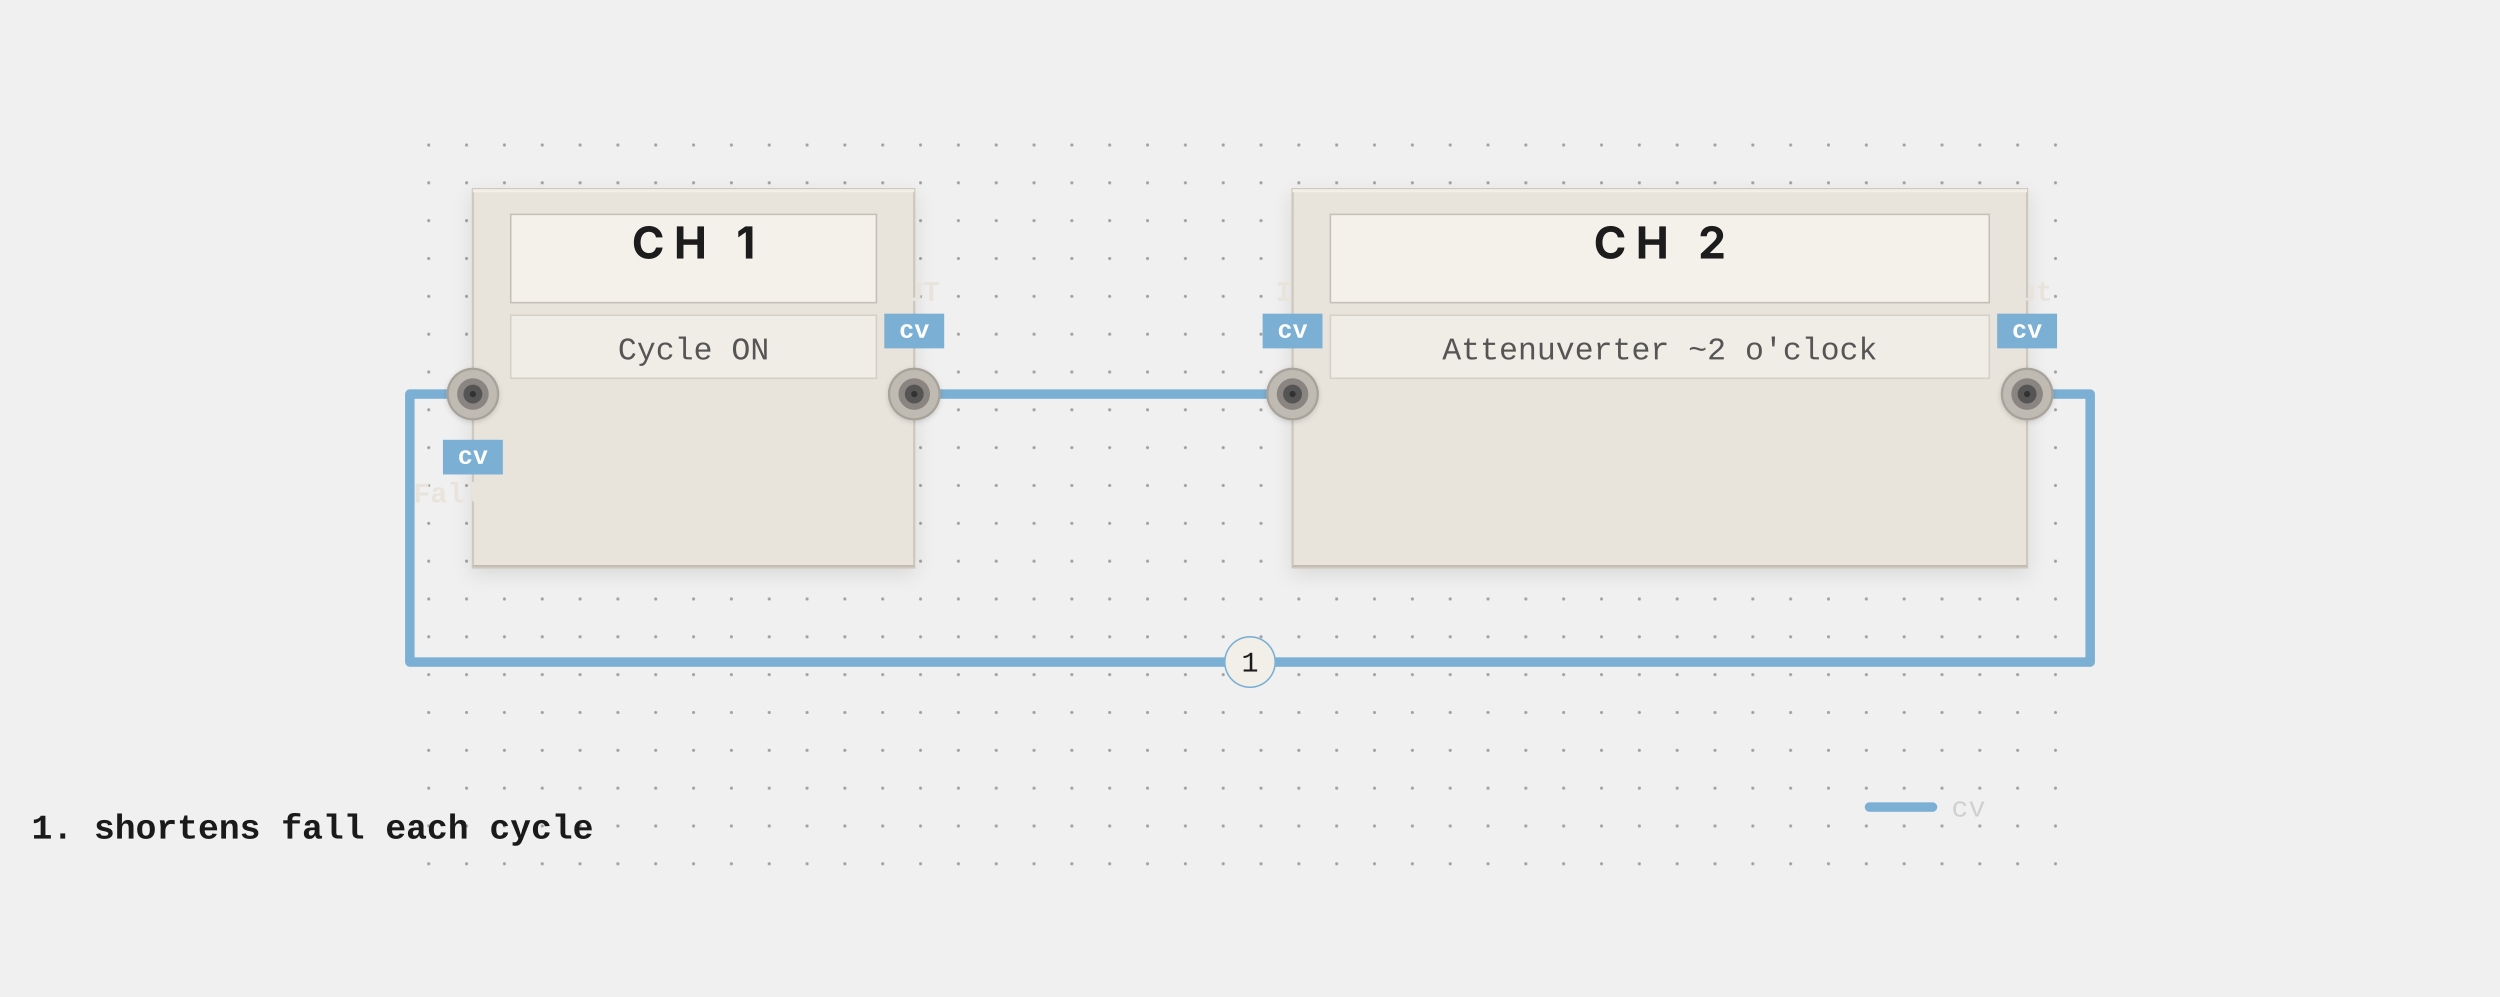
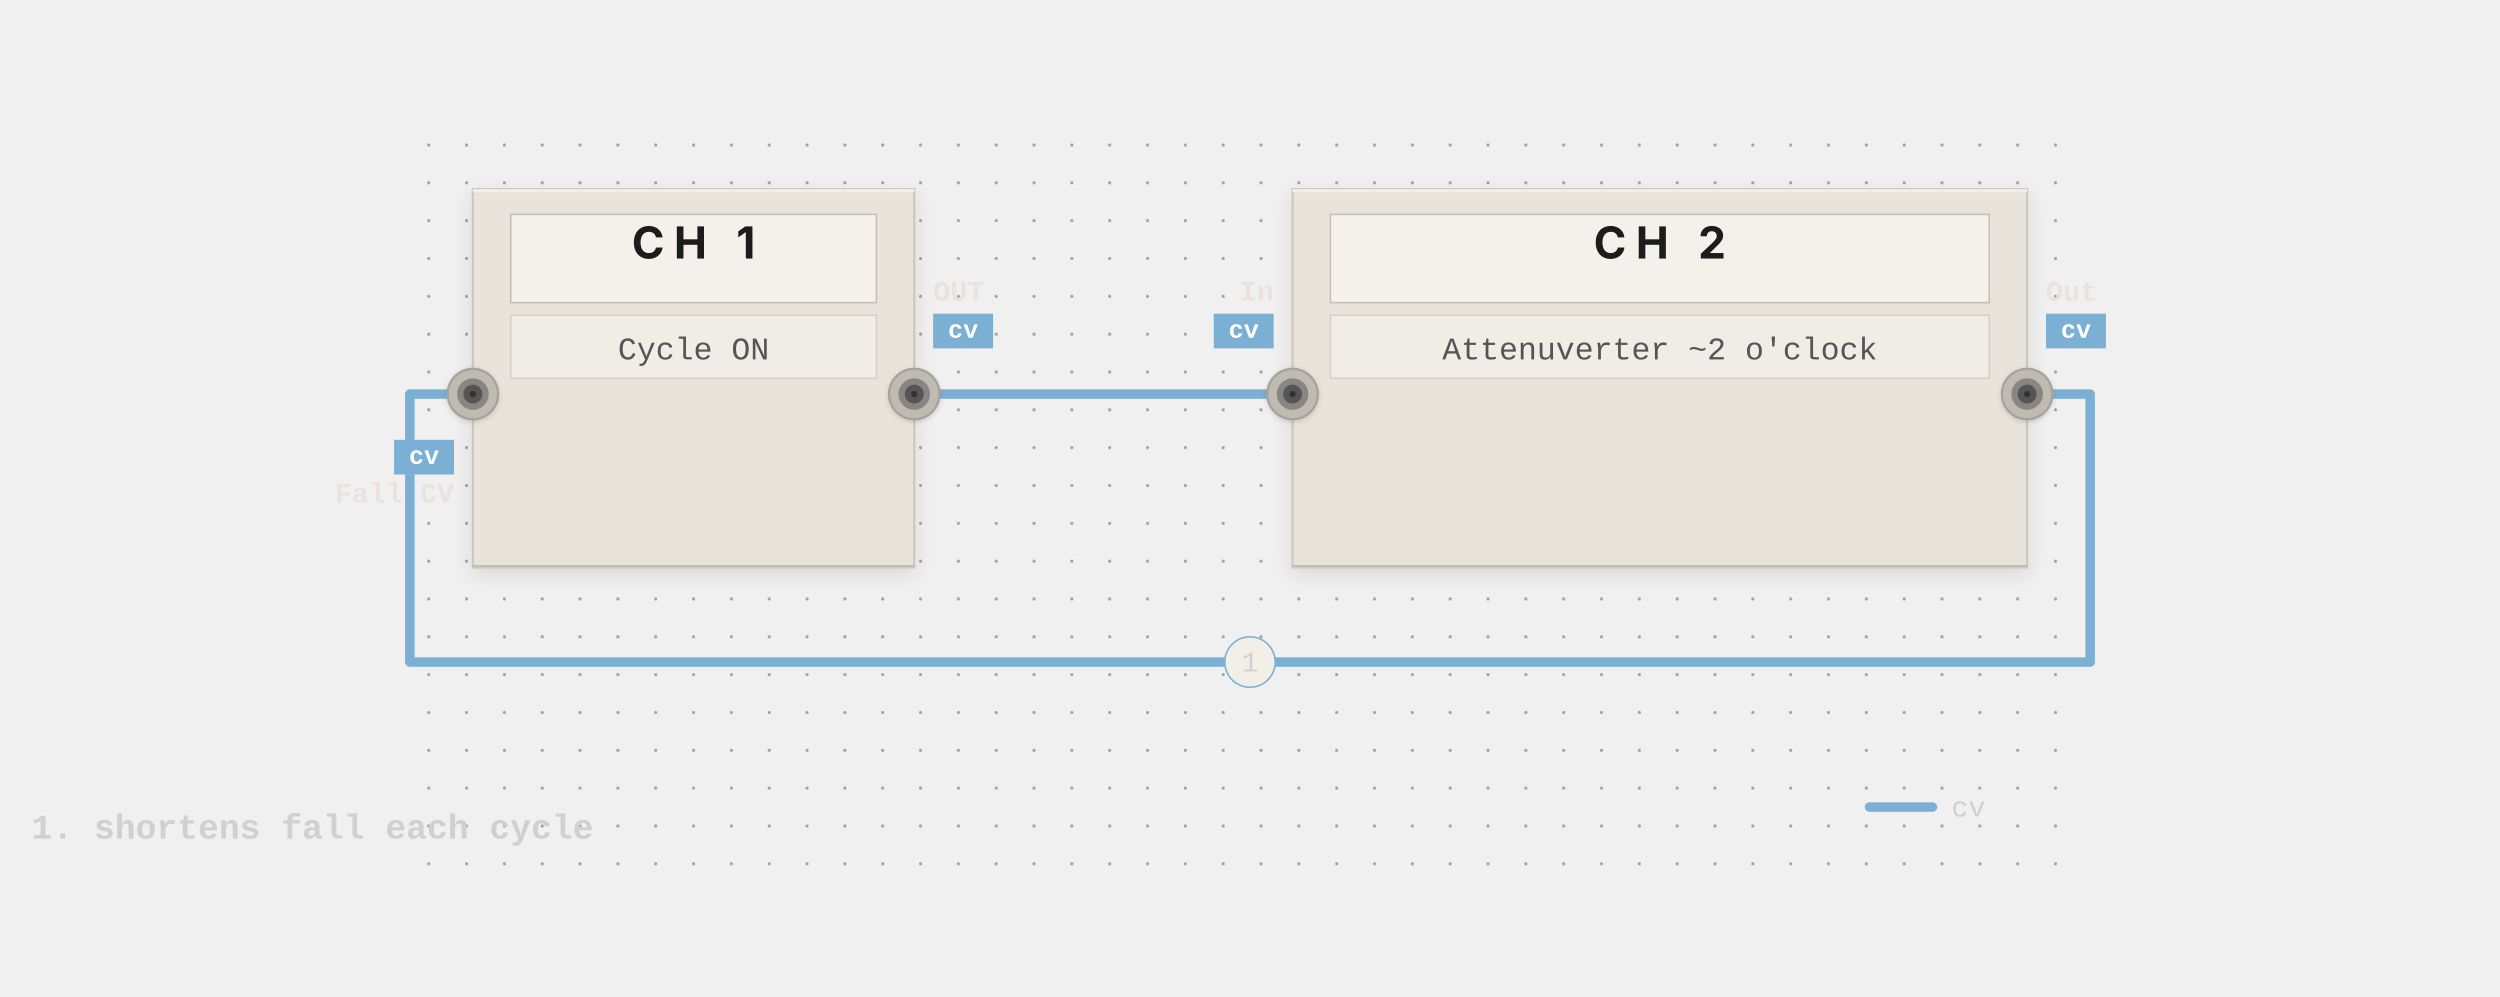
- <svg xmlns="http://www.w3.org/2000/svg" viewBox="-130 -40 793 316" width="100%" data-pf-min-width="793" role="img" aria-labelledby="pf-6069d0-title pf-6069d0-desc">
+ <svg xmlns="http://www.w3.org/2000/svg" viewBox="-130 -40 793 316" width="100%" data-pf-min-width="793" role="img" aria-labelledby="pf-350ae1-title pf-350ae1-desc">
  <style>@media print { .pf-panel, .pf-jack { filter: none; } }</style>
  <defs>
-     <filter id="pf-6069d0-panel-shadow" x="-20%" y="-20%" width="140%" height="140%">
+     <filter id="pf-350ae1-panel-shadow" x="-20%" y="-20%" width="140%" height="140%">
      <feDropShadow dx="0" dy="2" stdDeviation="3" flood-opacity="0.1" />
    </filter>
-     <filter id="pf-6069d0-jack-shadow" x="-20%" y="-20%" width="140%" height="140%">
+     <filter id="pf-350ae1-jack-shadow" x="-20%" y="-20%" width="140%" height="140%">
      <feDropShadow dx="0" dy="0.5" stdDeviation="0.8" flood-opacity="0.15" />
    </filter>
-     <pattern id="pf-6069d0-dots" width="12" height="12" patternUnits="userSpaceOnUse">
+     <pattern id="pf-350ae1-dots" width="12" height="12" patternUnits="userSpaceOnUse">
      <circle cx="6" cy="6" r="0.5" fill="#555555" opacity="0.5" />
    </pattern>
  </defs>
  <g class="pf-layer-bg">
-     <rect width="533" height="236" fill="url(#pf-6069d0-dots)" />
+     <rect width="533" height="236" fill="url(#pf-350ae1-dots)" />
  </g>
  <g class="pf-layer-cables">
    <path d="M 160 85 C 208 85, 232 85, 280 85" stroke="#7bafd4" stroke-width="3" fill="none" stroke-linecap="round" stroke-linejoin="round" data-connection="conn-0" data-signal="cv" />
    <path d="M 513 85 L 533 85 L 533 170 L 0 170 L 0 85 L 20 85" stroke="#7bafd4" stroke-width="3" fill="none" stroke-linecap="round" stroke-linejoin="round" data-connection="conn-1" data-signal="cv" />
    <circle cx="160" cy="85" r="3.5" fill="#6a9ec3" />
    <circle cx="280" cy="85" r="3.5" fill="#6a9ec3" />
    <circle cx="513" cy="85" r="3.5" fill="#6a9ec3" />
    <circle cx="20" cy="85" r="3.5" fill="#6a9ec3" />
  </g>
  <g class="pf-layer-panels">
-     <g data-module="MATHS" filter="url(#pf-6069d0-panel-shadow)">
+     <g data-module="MATHS" filter="url(#pf-350ae1-panel-shadow)">
      <rect x="20" y="20" width="140" height="120" fill="#e8e4dc" stroke="#cec8be" stroke-width="0.75" rx="0" />
      <line x1="20" y1="20.5" x2="160" y2="20.5" stroke="#f2efe8" stroke-width="1" />
      <line x1="20" y1="139.5" x2="160" y2="139.5" stroke="#bdb8ae" stroke-width="0.5" />
      <rect x="32" y="28" width="116" height="28" fill="#f4f1ea" stroke="#c5c0b6" stroke-width="0.5" />
      <text x="90" y="42" text-anchor="middle" font-family="system-ui, -apple-system, BlinkMacSystemFont, 'Segoe UI', sans-serif" font-size="14" font-weight="700" fill="#1a1a1a" letter-spacing="3">CH 1</text>
    </g>
-     <g data-module="MATHS" filter="url(#pf-6069d0-panel-shadow)">
+     <g data-module="MATHS" filter="url(#pf-350ae1-panel-shadow)">
      <rect x="280" y="20" width="233" height="120" fill="#e8e4dc" stroke="#cec8be" stroke-width="0.75" rx="0" />
      <line x1="280" y1="20.5" x2="513" y2="20.5" stroke="#f2efe8" stroke-width="1" />
      <line x1="280" y1="139.5" x2="513" y2="139.5" stroke="#bdb8ae" stroke-width="0.5" />
      <rect x="292" y="28" width="209" height="28" fill="#f4f1ea" stroke="#c5c0b6" stroke-width="0.5" />
      <text x="396.5" y="42" text-anchor="middle" font-family="system-ui, -apple-system, BlinkMacSystemFont, 'Segoe UI', sans-serif" font-size="14" font-weight="700" fill="#1a1a1a" letter-spacing="3">CH 2</text>
    </g>
  </g>
  <g class="pf-layer-params">
    <rect x="32" y="60" width="116" height="20" fill="#f0ede6" stroke="#d5d0c6" stroke-width="0.5" />
    <text x="90" y="74" text-anchor="middle" font-family="'SF Mono', 'Fira Code', Consolas, 'Courier New', monospace" font-size="10" fill="#555555">Cycle ON</text>
    <rect x="292" y="60" width="209" height="20" fill="#f0ede6" stroke="#d5d0c6" stroke-width="0.5" />
    <text x="396.5" y="74" text-anchor="middle" font-family="'SF Mono', 'Fira Code', Consolas, 'Courier New', monospace" font-size="10" fill="#555555">Attenuverter ~2 o'clock</text>
  </g>
  <g class="pf-layer-jacks">
-     <g data-port="maths--ch-1.fall cv" filter="url(#pf-6069d0-jack-shadow)">
+     <g data-port="maths--ch-1.fall cv" filter="url(#pf-350ae1-jack-shadow)">
      <circle cx="20" cy="85" r="8" fill="#c0bbb2" stroke="#a8a39a" stroke-width="0.75" />
      <circle cx="20" cy="85" r="5" fill="#8a8580" />
      <circle cx="20" cy="85" r="3" fill="#555555" />
      <circle cx="20" cy="85" r="1" fill="#333333" />
    </g>
-     <g data-port="maths--ch-1.out" filter="url(#pf-6069d0-jack-shadow)">
+     <g data-port="maths--ch-1.out" filter="url(#pf-350ae1-jack-shadow)">
      <circle cx="160" cy="85" r="8" fill="#c0bbb2" stroke="#a8a39a" stroke-width="0.75" />
      <circle cx="160" cy="85" r="5" fill="#8a8580" />
      <circle cx="160" cy="85" r="3" fill="#555555" />
      <circle cx="160" cy="85" r="1" fill="#333333" />
    </g>
-     <g data-port="maths--ch-2.in" filter="url(#pf-6069d0-jack-shadow)">
+     <g data-port="maths--ch-2.in" filter="url(#pf-350ae1-jack-shadow)">
      <circle cx="280" cy="85" r="8" fill="#c0bbb2" stroke="#a8a39a" stroke-width="0.75" />
      <circle cx="280" cy="85" r="5" fill="#8a8580" />
      <circle cx="280" cy="85" r="3" fill="#555555" />
      <circle cx="280" cy="85" r="1" fill="#333333" />
    </g>
-     <g data-port="maths--ch-2.out" filter="url(#pf-6069d0-jack-shadow)">
+     <g data-port="maths--ch-2.out" filter="url(#pf-350ae1-jack-shadow)">
      <circle cx="513" cy="85" r="8" fill="#c0bbb2" stroke="#a8a39a" stroke-width="0.75" />
      <circle cx="513" cy="85" r="5" fill="#8a8580" />
      <circle cx="513" cy="85" r="3" fill="#555555" />
      <circle cx="513" cy="85" r="1" fill="#333333" />
    </g>
  </g>
  <g class="pf-layer-labels">
-     <text x="20" y="117" font-family="'SF Mono', 'Fira Code', Consolas, 'Courier New', monospace" font-size="9" fill="#e8e4dc" font-weight="600" text-anchor="middle" dominant-baseline="central">Fall CV</text>
-     <rect class="pf-port-pill" x="10.5" y="99.5" width="19" height="11" rx="0" fill="#7bafd4" data-signal="cv" />
-     <text class="pf-port-pill-text" x="20" y="105" text-anchor="middle" dominant-baseline="central" font-family="'SF Mono', 'Fira Code', Consolas, 'Courier New', monospace" font-size="8" fill="#ffffff" font-weight="600">cv</text>
-     <text x="160" y="53" font-family="'SF Mono', 'Fira Code', Consolas, 'Courier New', monospace" font-size="9" fill="#e8e4dc" font-weight="600" text-anchor="middle" dominant-baseline="central">OUT</text>
-     <rect class="pf-port-pill" x="150.5" y="59.5" width="19" height="11" rx="0" fill="#7bafd4" data-signal="cv" />
-     <text class="pf-port-pill-text" x="160" y="65" text-anchor="middle" dominant-baseline="central" font-family="'SF Mono', 'Fira Code', Consolas, 'Courier New', monospace" font-size="8" fill="#ffffff" font-weight="600">cv</text>
-     <text x="280" y="53" font-family="'SF Mono', 'Fira Code', Consolas, 'Courier New', monospace" font-size="9" fill="#e8e4dc" font-weight="600" text-anchor="middle" dominant-baseline="central">In</text>
-     <rect class="pf-port-pill" x="270.5" y="59.5" width="19" height="11" rx="0" fill="#7bafd4" data-signal="cv" />
-     <text class="pf-port-pill-text" x="280" y="65" text-anchor="middle" dominant-baseline="central" font-family="'SF Mono', 'Fira Code', Consolas, 'Courier New', monospace" font-size="8" fill="#ffffff" font-weight="600">cv</text>
-     <text x="513" y="53" font-family="'SF Mono', 'Fira Code', Consolas, 'Courier New', monospace" font-size="9" fill="#e8e4dc" font-weight="600" text-anchor="middle" dominant-baseline="central">Out</text>
-     <rect class="pf-port-pill" x="503.5" y="59.5" width="19" height="11" rx="0" fill="#7bafd4" data-signal="cv" />
-     <text class="pf-port-pill-text" x="513" y="65" text-anchor="middle" dominant-baseline="central" font-family="'SF Mono', 'Fira Code', Consolas, 'Courier New', monospace" font-size="8" fill="#ffffff" font-weight="600">cv</text>
+     <text x="14" y="117" font-family="'SF Mono', 'Fira Code', Consolas, 'Courier New', monospace" font-size="9" fill="#e8e4dc" font-weight="600" text-anchor="end" dominant-baseline="central">Fall CV</text>
+     <rect class="pf-port-pill" x="-5" y="99.5" width="19" height="11" rx="0" fill="#7bafd4" data-signal="cv" />
+     <text class="pf-port-pill-text" x="4.5" y="105" text-anchor="middle" dominant-baseline="central" font-family="'SF Mono', 'Fira Code', Consolas, 'Courier New', monospace" font-size="8" fill="#ffffff" font-weight="600">cv</text>
+     <text x="166" y="53" font-family="'SF Mono', 'Fira Code', Consolas, 'Courier New', monospace" font-size="9" fill="#e8e4dc" font-weight="600" text-anchor="start" dominant-baseline="central">OUT</text>
+     <rect class="pf-port-pill" x="166" y="59.5" width="19" height="11" rx="0" fill="#7bafd4" data-signal="cv" />
+     <text class="pf-port-pill-text" x="175.5" y="65" text-anchor="middle" dominant-baseline="central" font-family="'SF Mono', 'Fira Code', Consolas, 'Courier New', monospace" font-size="8" fill="#ffffff" font-weight="600">cv</text>
+     <text x="274" y="53" font-family="'SF Mono', 'Fira Code', Consolas, 'Courier New', monospace" font-size="9" fill="#e8e4dc" font-weight="600" text-anchor="end" dominant-baseline="central">In</text>
+     <rect class="pf-port-pill" x="255" y="59.5" width="19" height="11" rx="0" fill="#7bafd4" data-signal="cv" />
+     <text class="pf-port-pill-text" x="264.5" y="65" text-anchor="middle" dominant-baseline="central" font-family="'SF Mono', 'Fira Code', Consolas, 'Courier New', monospace" font-size="8" fill="#ffffff" font-weight="600">cv</text>
+     <text x="519" y="53" font-family="'SF Mono', 'Fira Code', Consolas, 'Courier New', monospace" font-size="9" fill="#e8e4dc" font-weight="600" text-anchor="start" dominant-baseline="central">Out</text>
+     <rect class="pf-port-pill" x="519" y="59.5" width="19" height="11" rx="0" fill="#7bafd4" data-signal="cv" />
+     <text class="pf-port-pill-text" x="528.5" y="65" text-anchor="middle" dominant-baseline="central" font-family="'SF Mono', 'Fira Code', Consolas, 'Courier New', monospace" font-size="8" fill="#ffffff" font-weight="600">cv</text>
  </g>
  <g class="pf-layer-annotations">
    <circle cx="266.5" cy="170" r="8" fill="#f2efe8" stroke="#7bafd4" stroke-width="0.5" data-annotation-marker="1" />
-     <text x="266.5" y="173" text-anchor="middle" font-family="'SF Mono', 'Fira Code', Consolas, 'Courier New', monospace" font-size="9" fill="#1a1a1a">1</text>
-     <text x="-120" y="226" font-family="'SF Mono', 'Fira Code', Consolas, 'Courier New', monospace" font-size="11" font-weight="600" fill="#1a1a1a">1. shortens fall each cycle</text>
+     <text x="266.5" y="173" text-anchor="middle" font-family="'SF Mono', 'Fira Code', Consolas, 'Courier New', monospace" font-size="9" fill="#d0d0d0">1</text>
+     <text x="-120" y="226" font-family="'SF Mono', 'Fira Code', Consolas, 'Courier New', monospace" font-size="11" font-weight="600" fill="#d0d0d0">1. shortens fall each cycle</text>
  </g>
  <g class="pf-layer-legend">
    <g transform="translate(463, 216)">
      <line x1="0" y1="0" x2="20" y2="0" stroke="#7bafd4" stroke-width="3" stroke-linecap="round" />
      <text x="26" y="3" font-family="'SF Mono', 'Fira Code', Consolas, 'Courier New', monospace" font-size="9" fill="#d0d0d0">cv</text>
    </g>
  </g>
</svg>
